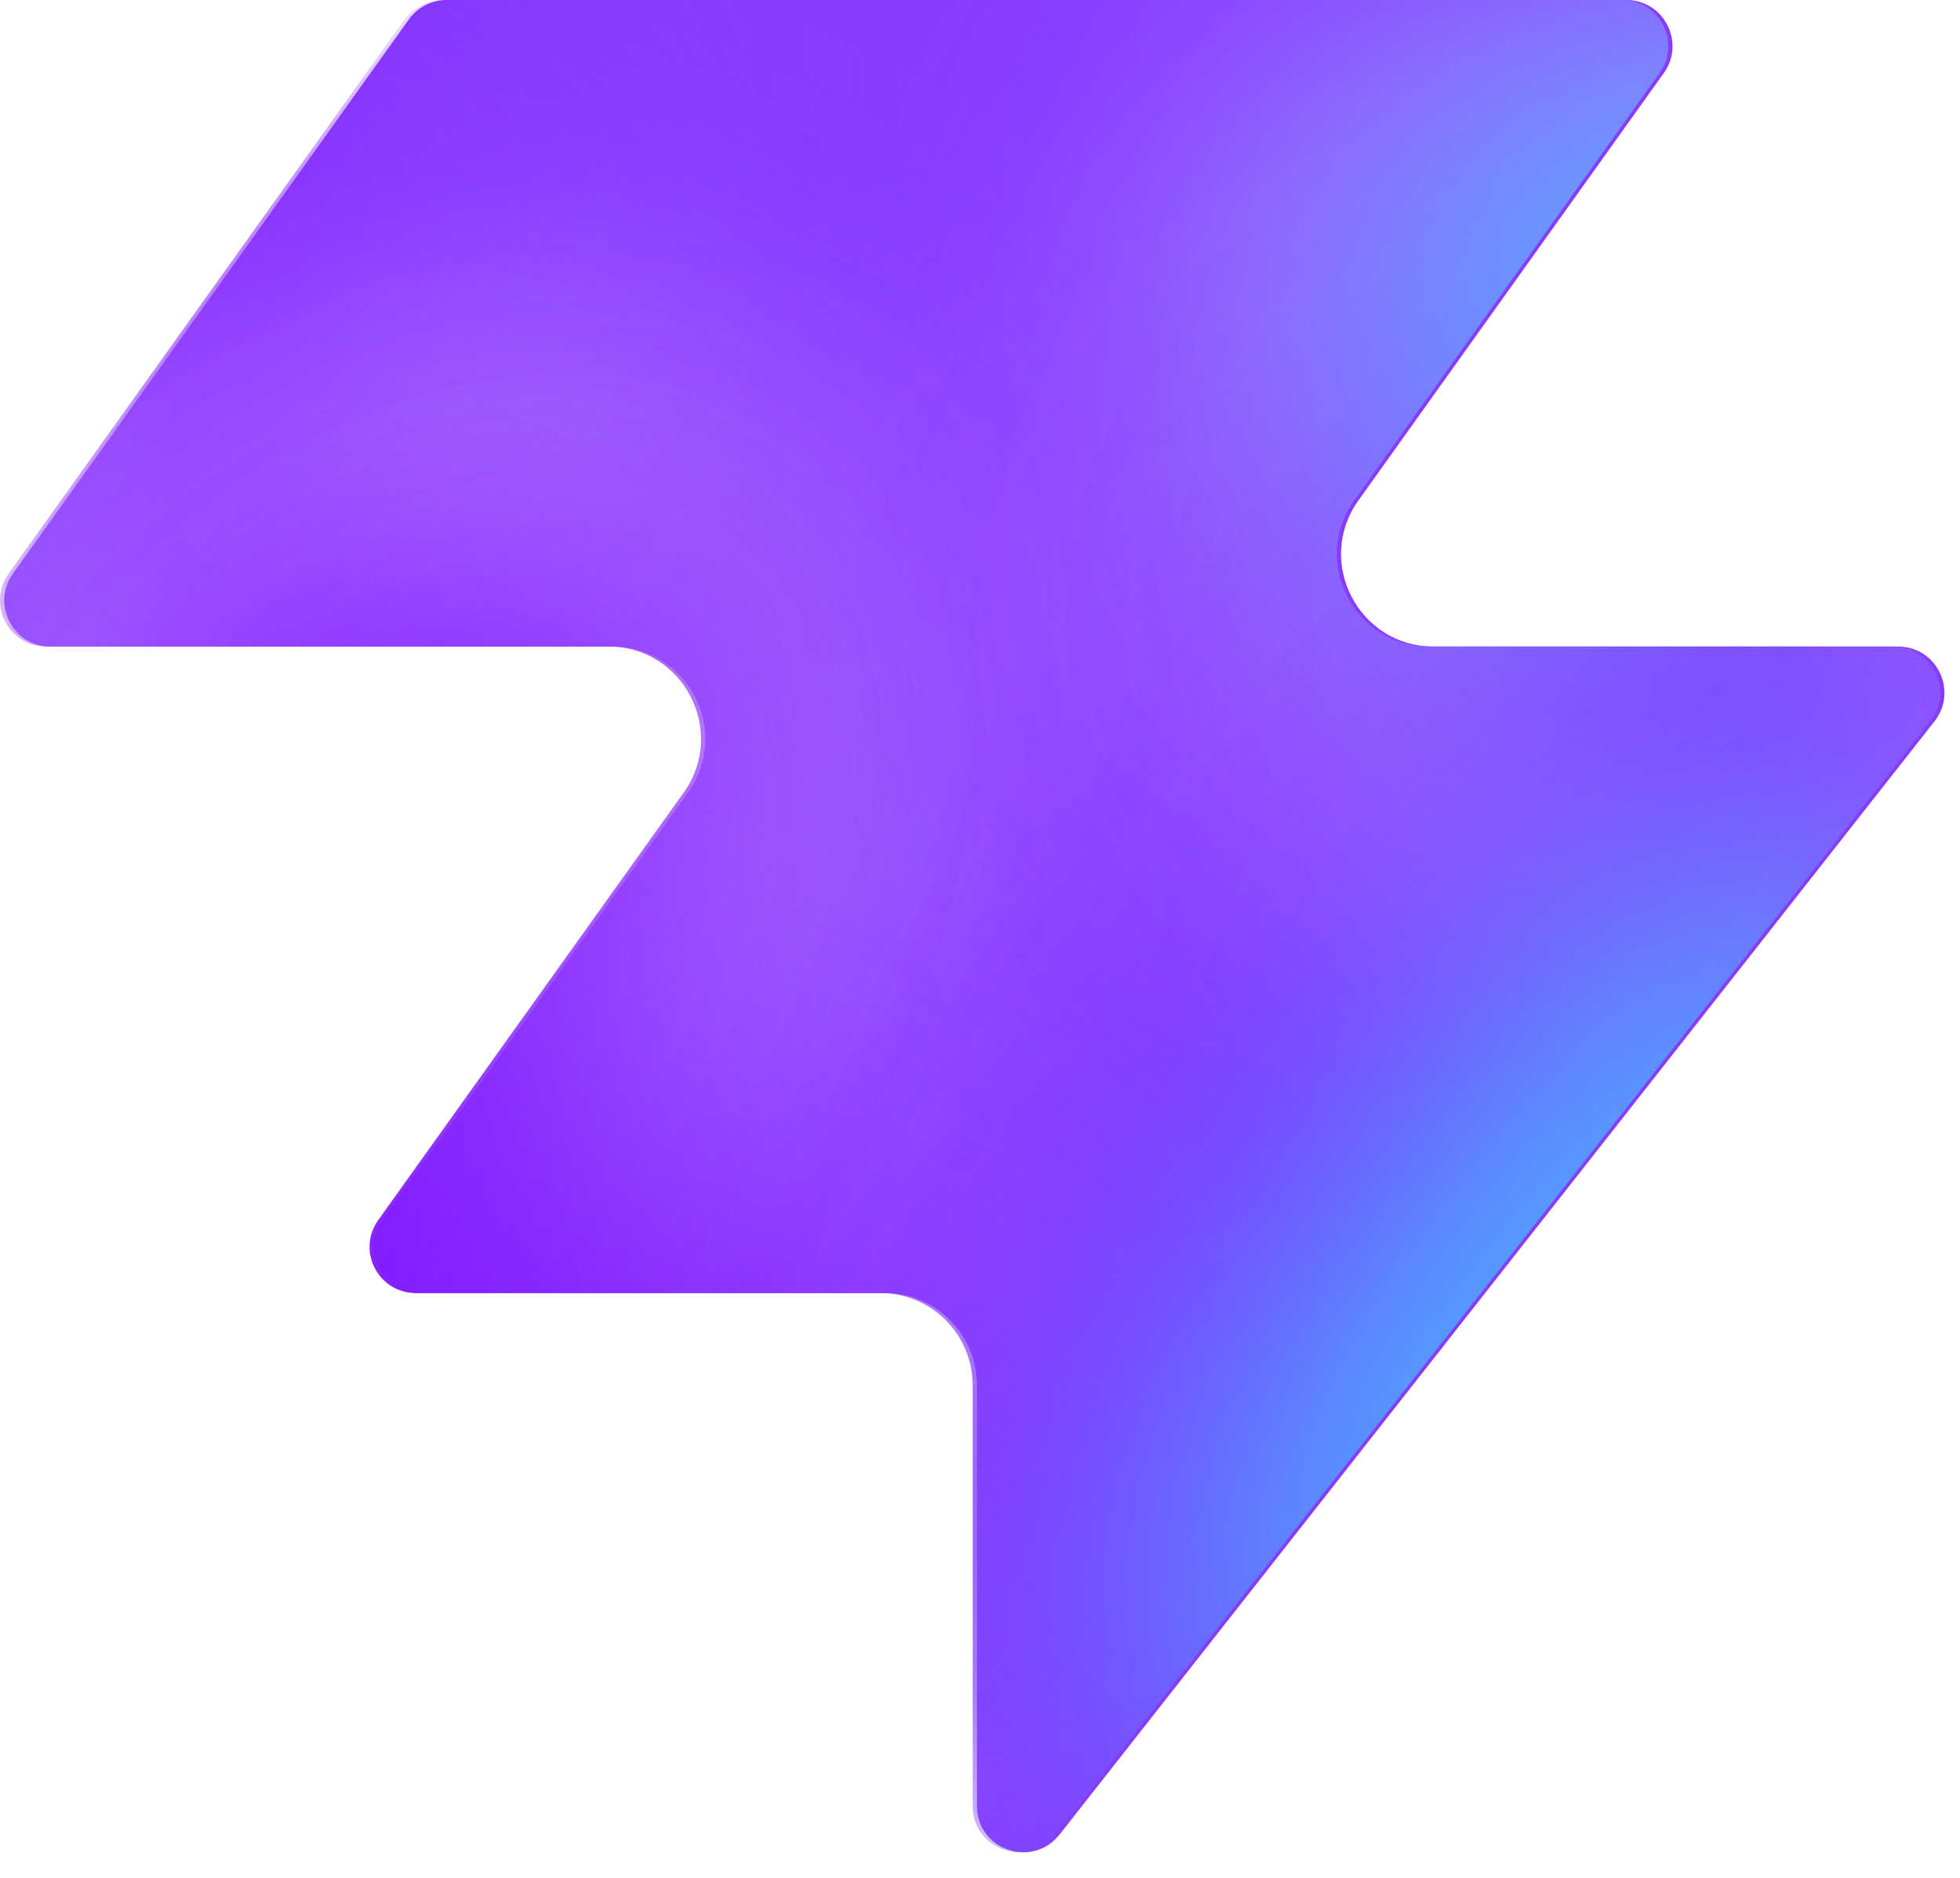
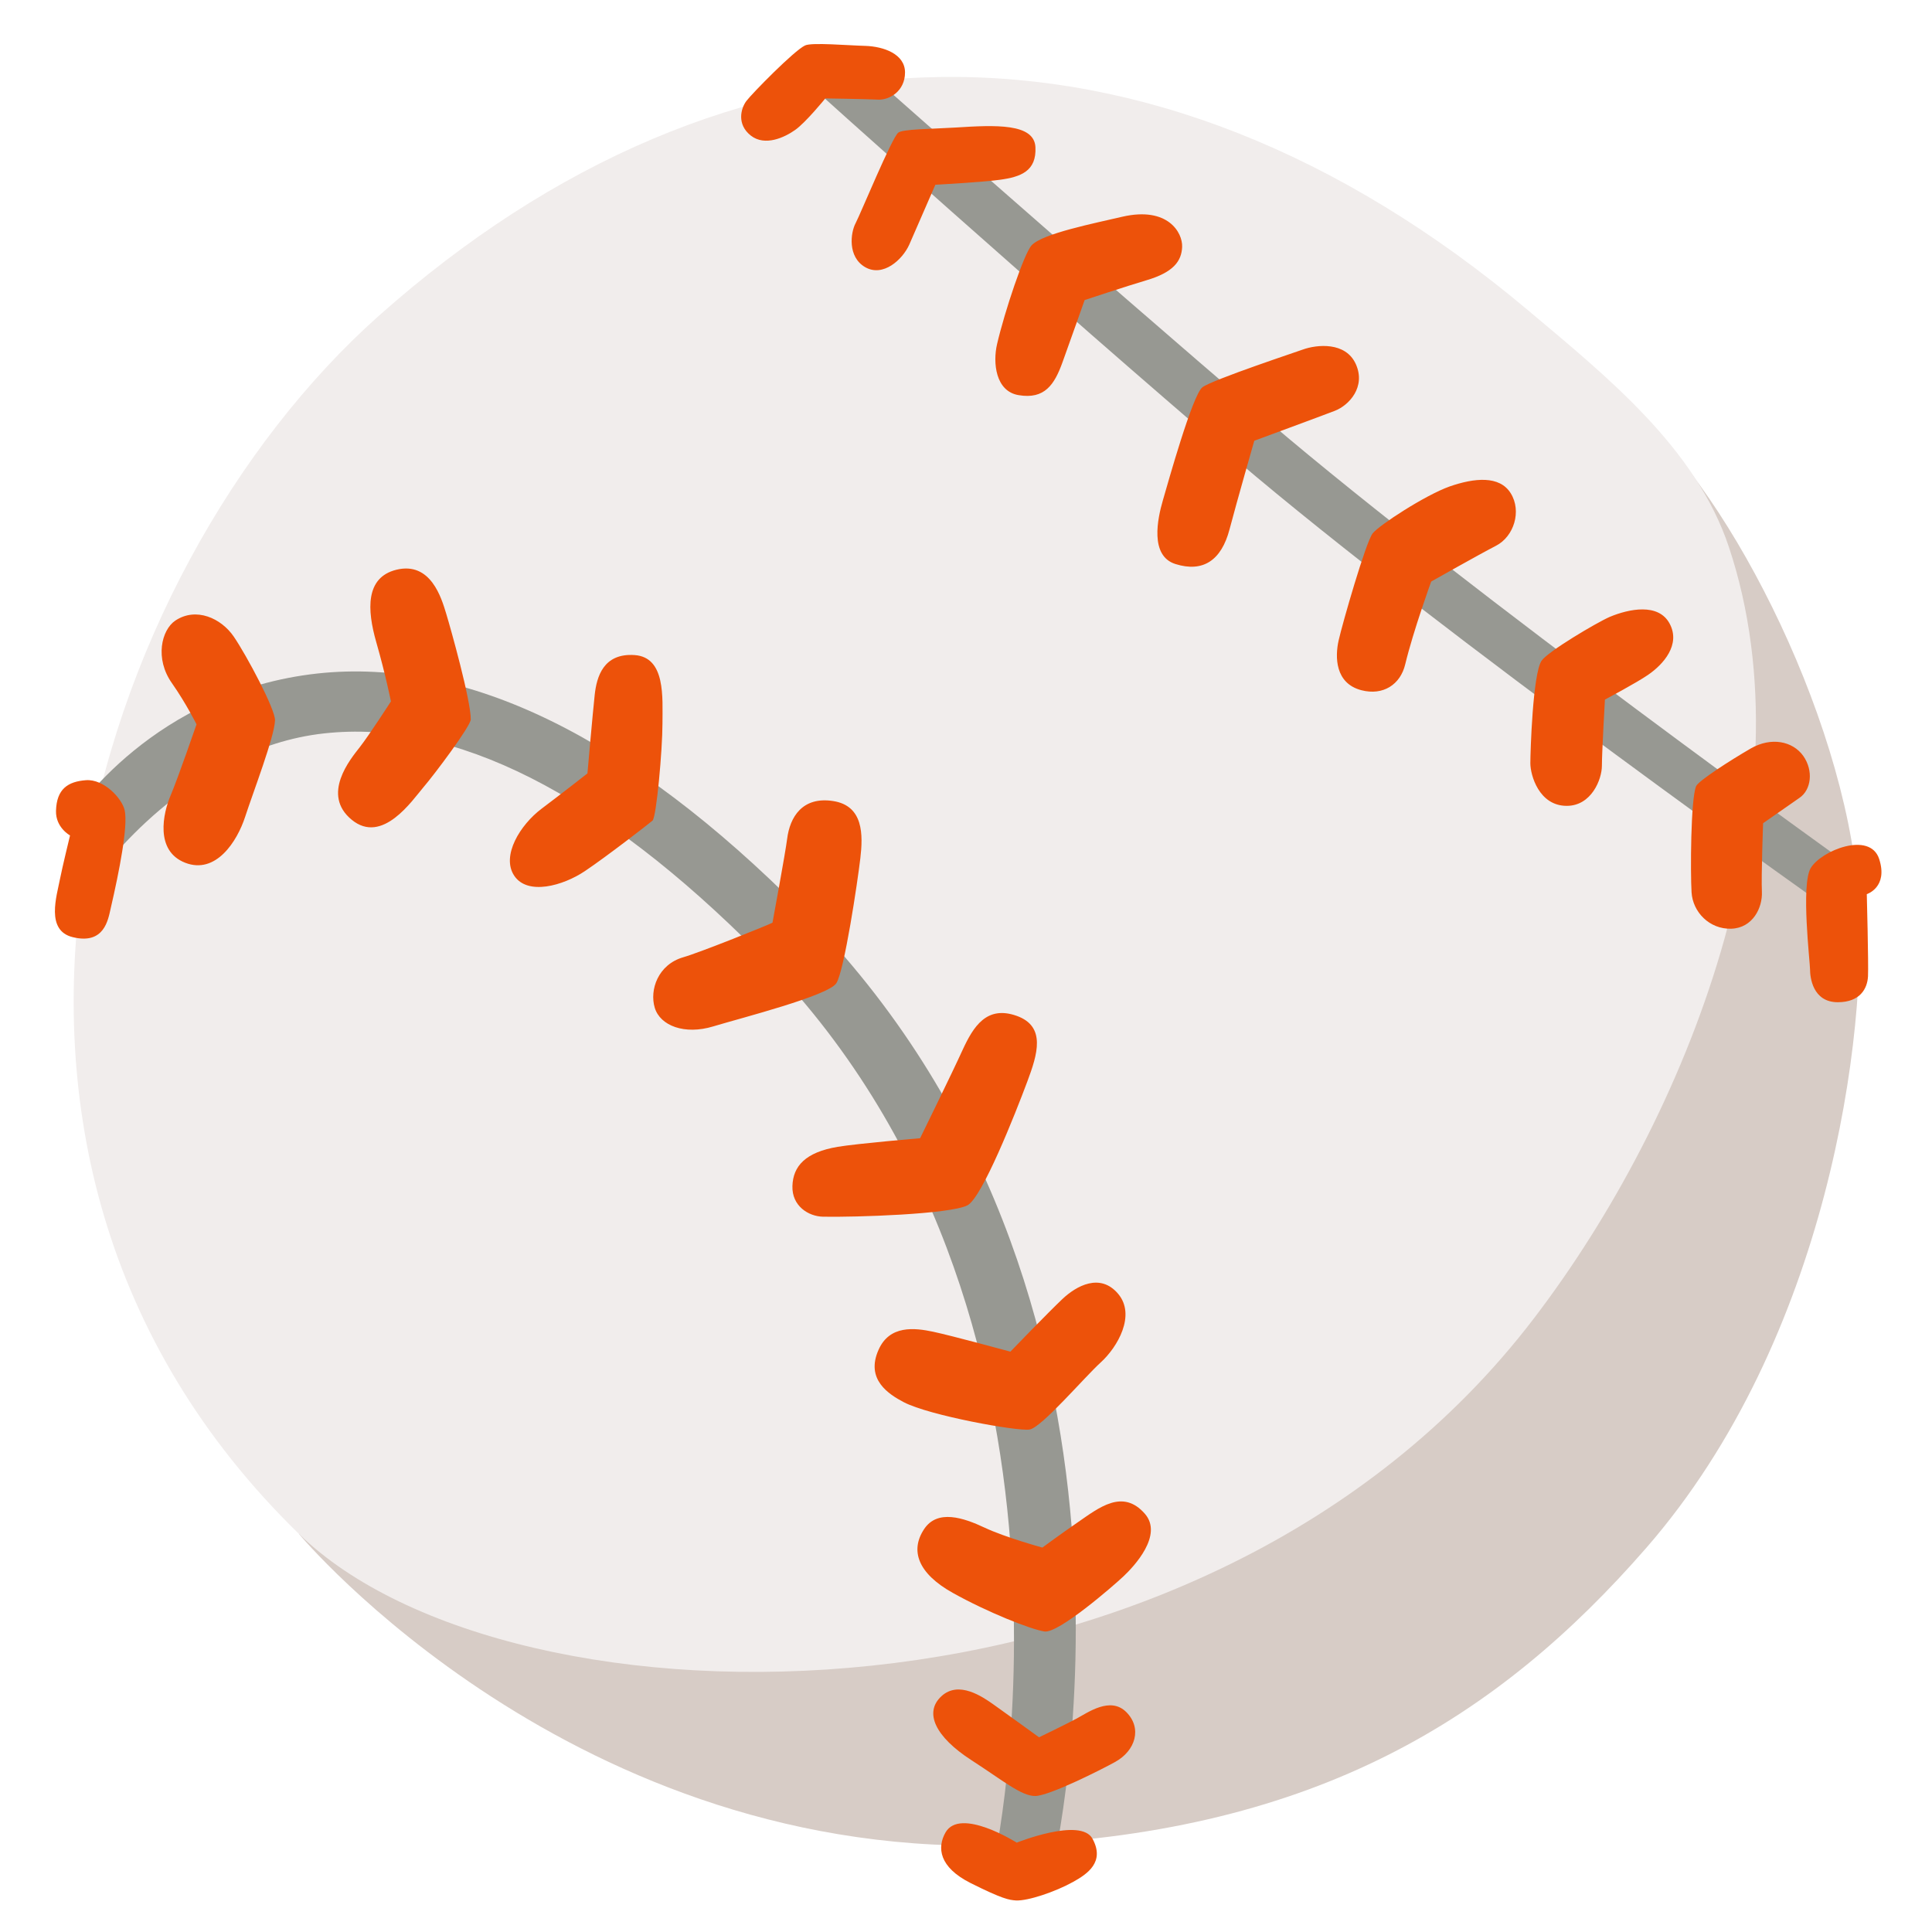
- <svg xmlns="http://www.w3.org/2000/svg" width="48" height="46" fill="none" viewBox="0 0 48 46">
-   <path fill="#863bff" d="M25.946 44.938c-.664.845-2.021.375-2.021-.698V33.937a2.26 2.26 0 0 0-2.262-2.262H10.287c-.92 0-1.456-1.04-.92-1.788l7.48-10.471c1.07-1.497 0-3.578-1.842-3.578H1.237c-.92 0-1.456-1.04-.92-1.788L10.013.474c.214-.297.556-.474.92-.474h28.894c.92 0 1.456 1.04.92 1.788l-7.48 10.471c-1.07 1.498 0 3.579 1.842 3.579h11.377c.943 0 1.473 1.088.89 1.83L25.947 44.94z" style="fill:#863bff;fill:color(display-p3 .525 .23 1);fill-opacity:1" />
-   <mask id="a" width="48" height="46" x="0" y="0" maskUnits="userSpaceOnUse" style="mask-type:alpha">
-     <path fill="#000" d="M25.842 44.938c-.664.844-2.021.375-2.021-.698V33.937a2.26 2.26 0 0 0-2.262-2.262H10.183c-.92 0-1.456-1.04-.92-1.788l7.48-10.471c1.07-1.498 0-3.579-1.842-3.579H1.133c-.92 0-1.456-1.04-.92-1.787L9.91.473c.214-.297.556-.474.92-.474h28.894c.92 0 1.456 1.04.92 1.788l-7.48 10.471c-1.07 1.498 0 3.578 1.842 3.578h11.377c.943 0 1.473 1.088.89 1.832L25.843 44.94z" style="fill:#000;fill-opacity:1" />
-   </mask>
-   <g mask="url(#a)">
-     <g filter="url(#b)">
-       <ellipse cx="5.508" cy="14.704" fill="#ede6ff" rx="5.508" ry="14.704" style="fill:#ede6ff;fill:color(display-p3 .927 .903 1);fill-opacity:1" transform="matrix(.00324 1 1 -.00324 -4.47 31.516)" />
-     </g>
-     <g filter="url(#c)">
-       <ellipse cx="10.399" cy="29.851" fill="#ede6ff" rx="10.399" ry="29.851" style="fill:#ede6ff;fill:color(display-p3 .927 .903 1);fill-opacity:1" transform="matrix(.00324 1 1 -.00324 -39.328 7.883)" />
-     </g>
-     <g filter="url(#d)">
-       <ellipse cx="5.508" cy="30.487" fill="#7e14ff" rx="5.508" ry="30.487" style="fill:#7e14ff;fill:color(display-p3 .492 .077 1);fill-opacity:1" transform="rotate(89.814 -25.913 -14.639)scale(1 -1)" />
-     </g>
-     <g filter="url(#e)">
-       <ellipse cx="5.508" cy="30.599" fill="#7e14ff" rx="5.508" ry="30.599" style="fill:#7e14ff;fill:color(display-p3 .492 .077 1);fill-opacity:1" transform="rotate(89.814 -32.644 -3.334)scale(1 -1)" />
-     </g>
-     <g filter="url(#f)">
-       <ellipse cx="5.508" cy="30.599" fill="#7e14ff" rx="5.508" ry="30.599" style="fill:#7e14ff;fill:color(display-p3 .492 .077 1);fill-opacity:1" transform="matrix(.00324 1 1 -.00324 -34.34 30.47)" />
-     </g>
-     <g filter="url(#g)">
-       <ellipse cx="14.072" cy="22.078" fill="#ede6ff" rx="14.072" ry="22.078" style="fill:#ede6ff;fill:color(display-p3 .927 .903 1);fill-opacity:1" transform="rotate(93.35 24.506 48.493)scale(-1 1)" />
-     </g>
-     <g filter="url(#h)">
-       <ellipse cx="3.47" cy="21.501" fill="#7e14ff" rx="3.47" ry="21.501" style="fill:#7e14ff;fill:color(display-p3 .492 .077 1);fill-opacity:1" transform="rotate(89.009 28.708 47.59)scale(-1 1)" />
-     </g>
-     <g filter="url(#i)">
-       <ellipse cx="3.47" cy="21.501" fill="#7e14ff" rx="3.47" ry="21.501" style="fill:#7e14ff;fill:color(display-p3 .492 .077 1);fill-opacity:1" transform="rotate(89.009 28.708 47.59)scale(-1 1)" />
-     </g>
-     <g filter="url(#j)">
-       <ellipse cx=".387" cy="8.972" fill="#7e14ff" rx="4.407" ry="29.108" style="fill:#7e14ff;fill:color(display-p3 .492 .077 1);fill-opacity:1" transform="rotate(39.51 .387 8.972)" />
-     </g>
-     <g filter="url(#k)">
-       <ellipse cx="47.523" cy="-6.092" fill="#7e14ff" rx="4.407" ry="29.108" style="fill:#7e14ff;fill:color(display-p3 .492 .077 1);fill-opacity:1" transform="rotate(37.892 47.523 -6.092)" />
-     </g>
-     <g filter="url(#l)">
-       <ellipse cx="41.412" cy="6.333" fill="#47bfff" rx="5.971" ry="9.665" style="fill:#47bfff;fill:color(display-p3 .28 .748 1);fill-opacity:1" transform="rotate(37.892 41.412 6.333)" />
-     </g>
-     <g filter="url(#m)">
-       <ellipse cx="-1.879" cy="38.332" fill="#7e14ff" rx="4.407" ry="29.108" style="fill:#7e14ff;fill:color(display-p3 .492 .077 1);fill-opacity:1" transform="rotate(37.892 -1.88 38.332)" />
-     </g>
-     <g filter="url(#n)">
-       <ellipse cx="-1.879" cy="38.332" fill="#7e14ff" rx="4.407" ry="29.108" style="fill:#7e14ff;fill:color(display-p3 .492 .077 1);fill-opacity:1" transform="rotate(37.892 -1.88 38.332)" />
-     </g>
-     <g filter="url(#o)">
-       <ellipse cx="35.651" cy="29.907" fill="#7e14ff" rx="4.407" ry="29.108" style="fill:#7e14ff;fill:color(display-p3 .492 .077 1);fill-opacity:1" transform="rotate(37.892 35.651 29.907)" />
-     </g>
-     <g filter="url(#p)">
-       <ellipse cx="38.418" cy="32.4" fill="#47bfff" rx="5.971" ry="15.297" style="fill:#47bfff;fill:color(display-p3 .28 .748 1);fill-opacity:1" transform="rotate(37.892 38.418 32.4)" />
-     </g>
-   </g>
-   <defs>
-     <filter id="b" width="60.045" height="41.654" x="-19.77" y="16.149" color-interpolation-filters="sRGB" filterUnits="userSpaceOnUse">
-       <feFlood flood-opacity="0" result="BackgroundImageFix" />
-       <feBlend in="SourceGraphic" in2="BackgroundImageFix" result="shape" />
-       <feGaussianBlur result="effect1_foregroundBlur_2002_17158" stdDeviation="7.659" />
-     </filter>
-     <filter id="c" width="90.34" height="51.437" x="-54.613" y="-7.533" color-interpolation-filters="sRGB" filterUnits="userSpaceOnUse">
-       <feFlood flood-opacity="0" result="BackgroundImageFix" />
-       <feBlend in="SourceGraphic" in2="BackgroundImageFix" result="shape" />
-       <feGaussianBlur result="effect1_foregroundBlur_2002_17158" stdDeviation="7.659" />
-     </filter>
-     <filter id="d" width="79.355" height="29.4" x="-49.64" y="2.03" color-interpolation-filters="sRGB" filterUnits="userSpaceOnUse">
-       <feFlood flood-opacity="0" result="BackgroundImageFix" />
-       <feBlend in="SourceGraphic" in2="BackgroundImageFix" result="shape" />
-       <feGaussianBlur result="effect1_foregroundBlur_2002_17158" stdDeviation="4.596" />
-     </filter>
-     <filter id="e" width="79.579" height="29.4" x="-45.045" y="20.029" color-interpolation-filters="sRGB" filterUnits="userSpaceOnUse">
-       <feFlood flood-opacity="0" result="BackgroundImageFix" />
-       <feBlend in="SourceGraphic" in2="BackgroundImageFix" result="shape" />
-       <feGaussianBlur result="effect1_foregroundBlur_2002_17158" stdDeviation="4.596" />
-     </filter>
-     <filter id="f" width="79.579" height="29.4" x="-43.513" y="21.178" color-interpolation-filters="sRGB" filterUnits="userSpaceOnUse">
-       <feFlood flood-opacity="0" result="BackgroundImageFix" />
-       <feBlend in="SourceGraphic" in2="BackgroundImageFix" result="shape" />
-       <feGaussianBlur result="effect1_foregroundBlur_2002_17158" stdDeviation="4.596" />
-     </filter>
-     <filter id="g" width="74.749" height="58.852" x="15.756" y="-17.901" color-interpolation-filters="sRGB" filterUnits="userSpaceOnUse">
-       <feFlood flood-opacity="0" result="BackgroundImageFix" />
-       <feBlend in="SourceGraphic" in2="BackgroundImageFix" result="shape" />
-       <feGaussianBlur result="effect1_foregroundBlur_2002_17158" stdDeviation="7.659" />
-     </filter>
-     <filter id="h" width="61.377" height="25.362" x="23.548" y="2.284" color-interpolation-filters="sRGB" filterUnits="userSpaceOnUse">
-       <feFlood flood-opacity="0" result="BackgroundImageFix" />
-       <feBlend in="SourceGraphic" in2="BackgroundImageFix" result="shape" />
-       <feGaussianBlur result="effect1_foregroundBlur_2002_17158" stdDeviation="4.596" />
-     </filter>
-     <filter id="i" width="61.377" height="25.362" x="23.548" y="2.284" color-interpolation-filters="sRGB" filterUnits="userSpaceOnUse">
-       <feFlood flood-opacity="0" result="BackgroundImageFix" />
-       <feBlend in="SourceGraphic" in2="BackgroundImageFix" result="shape" />
-       <feGaussianBlur result="effect1_foregroundBlur_2002_17158" stdDeviation="4.596" />
-     </filter>
-     <filter id="j" width="56.045" height="63.649" x="-27.636" y="-22.853" color-interpolation-filters="sRGB" filterUnits="userSpaceOnUse">
-       <feFlood flood-opacity="0" result="BackgroundImageFix" />
-       <feBlend in="SourceGraphic" in2="BackgroundImageFix" result="shape" />
-       <feGaussianBlur result="effect1_foregroundBlur_2002_17158" stdDeviation="4.596" />
-     </filter>
-     <filter id="k" width="54.814" height="64.646" x="20.116" y="-38.415" color-interpolation-filters="sRGB" filterUnits="userSpaceOnUse">
-       <feFlood flood-opacity="0" result="BackgroundImageFix" />
-       <feBlend in="SourceGraphic" in2="BackgroundImageFix" result="shape" />
-       <feGaussianBlur result="effect1_foregroundBlur_2002_17158" stdDeviation="4.596" />
-     </filter>
-     <filter id="l" width="33.541" height="35.313" x="24.641" y="-11.323" color-interpolation-filters="sRGB" filterUnits="userSpaceOnUse">
-       <feFlood flood-opacity="0" result="BackgroundImageFix" />
-       <feBlend in="SourceGraphic" in2="BackgroundImageFix" result="shape" />
-       <feGaussianBlur result="effect1_foregroundBlur_2002_17158" stdDeviation="4.596" />
-     </filter>
-     <filter id="m" width="54.814" height="64.646" x="-29.286" y="6.009" color-interpolation-filters="sRGB" filterUnits="userSpaceOnUse">
-       <feFlood flood-opacity="0" result="BackgroundImageFix" />
-       <feBlend in="SourceGraphic" in2="BackgroundImageFix" result="shape" />
-       <feGaussianBlur result="effect1_foregroundBlur_2002_17158" stdDeviation="4.596" />
-     </filter>
-     <filter id="n" width="54.814" height="64.646" x="-29.286" y="6.009" color-interpolation-filters="sRGB" filterUnits="userSpaceOnUse">
-       <feFlood flood-opacity="0" result="BackgroundImageFix" />
-       <feBlend in="SourceGraphic" in2="BackgroundImageFix" result="shape" />
-       <feGaussianBlur result="effect1_foregroundBlur_2002_17158" stdDeviation="4.596" />
-     </filter>
-     <filter id="o" width="54.814" height="64.646" x="8.244" y="-2.416" color-interpolation-filters="sRGB" filterUnits="userSpaceOnUse">
-       <feFlood flood-opacity="0" result="BackgroundImageFix" />
-       <feBlend in="SourceGraphic" in2="BackgroundImageFix" result="shape" />
-       <feGaussianBlur result="effect1_foregroundBlur_2002_17158" stdDeviation="4.596" />
-     </filter>
-     <filter id="p" width="39.409" height="43.623" x="18.713" y="10.588" color-interpolation-filters="sRGB" filterUnits="userSpaceOnUse">
-       <feFlood flood-opacity="0" result="BackgroundImageFix" />
-       <feBlend in="SourceGraphic" in2="BackgroundImageFix" result="shape" />
-       <feGaussianBlur result="effect1_foregroundBlur_2002_17158" stdDeviation="4.596" />
-     </filter>
-   </defs>
+ <svg xmlns="http://www.w3.org/2000/svg" viewBox="0 0 128 128">
+   <path fill="#d7ccc6" d="m77.01 40.42l-57.2 61.21s18.24 21.91 47.37 20.59c20.04-.91 32.06-8.38 41.9-19.68c12.02-13.81 14.73-34.07 14.03-43.36c-.91-12.02-9.11-27.69-15.49-32.43S77.01 40.42 77.01 40.42" />
+   <path fill="#f1edec" d="M25.09 20.93C6.13 37.8-6.4 76.1 19.81 101.63c14.03 13.66 59.93 14.35 81.79-14.25c10.27-13.43 18.51-34.44 12.94-51.15c-2.19-6.56-8.07-11.27-13.3-15.67C76.1-.57 48.23.34 25.09 20.93" />
+   <path fill="#979892" d="m69.67 124.09l-3.89-.32c.08-.37 8.18-36.77-15.5-60.63c-10.52-10.6-20.21-15.5-28.81-14.55c-8.96.98-14.92 9.28-14.96 9.36l-1.84-3.73c.23-.36 5.51-8.41 16.37-9.6c9.88-1.07 20.67 4.21 32.09 15.71c25.24 25.45 16.9 62.18 16.54 63.76M122 60.81c-.27-.18-26.56-18.79-40.13-30.37C69.67 20.04 53.5 5.51 53.35 5.36l2.81-1.76c.15.14 15.72 13.95 27.88 24.32c13.45 11.47 38.66 29.54 38.93 29.72z" />
+   <path fill="#ed520a" d="M68.35 16.25c-.5.53-1.79 4.39-2.29 6.54c-.29 1.23-.11 3.14 1.43 3.39c1.72.29 2.37-.7 2.9-2.17s1.47-4.13 1.47-4.13s2.74-.91 4.09-1.31c1.8-.53 2.33-1.27 2.37-2.21s-.94-2.7-3.97-2c-1.87.44-5.27 1.11-6 1.89m-8.84-7.46c-.43.35-2.49 5.36-2.82 5.99c-.34.63-.55 2.24.63 2.92s2.47-.49 2.92-1.49c.44-1 1.73-3.97 1.73-3.97s3.15-.17 4.28-.33c1.38-.19 2.43-.57 2.35-2.16s-2.65-1.47-5.3-1.3c-1.67.1-3.5.1-3.79.34m-6.17-5.78c-.72.33-3.52 3.19-3.89 3.68s-.65 1.55.29 2.29s2.25.12 2.94-.37c.7-.49 2-2.09 2-2.09s2.7.04 3.48.08s1.8-.57 1.8-1.8s-1.43-1.72-2.62-1.76c-1.18-.03-3.55-.24-4-.03m26.32 22.65c-.66.52-2.28 6.33-2.62 7.5s-.89 3.67.84 4.21c1.82.57 3.04-.24 3.58-2.3c.5-1.9 1.64-5.87 1.64-5.87s4.37-1.61 5.33-1.98s2.07-1.59 1.4-3.09s-2.58-1.31-3.52-.97c.01.01-6.01 2-6.65 2.5m11.28 9.68c-.46.6-2 5.97-2.25 7.08c-.25 1.1-.24 2.86 1.51 3.31c1.43.37 2.58-.37 2.9-1.72c.54-2.24 1.72-5.48 1.72-5.48s3.11-1.76 4.29-2.37c1.19-.61 1.72-2.29.98-3.48s-2.41-1.02-4.05-.45c-1.63.58-4.69 2.58-5.1 3.11m11.19 8.44c-.58.87-.74 6.01-.74 6.79s.57 2.82 2.41 2.82c1.64 0 2.33-1.76 2.33-2.66s.2-4.38.2-4.38s2.11-1.12 2.86-1.64c1.02-.7 2.17-2 1.43-3.39s-2.7-.98-3.97-.45c-.89.39-4.11 2.3-4.52 2.91m10.24 8.31c-.36.87-.38 5.72-.3 7.03s1.19 2.45 2.62 2.41s2.09-1.39 2.04-2.45s.08-4.54.08-4.54s1.9-1.32 2.41-1.68c.78-.53.94-1.8.25-2.78c-.7-.98-2.13-1.27-3.48-.49s-3.48 2.15-3.62 2.5m7.59 5.43c-.65 1.12-.04 6.22-.04 6.71s.16 2.17 1.84 2.17c1.47 0 1.96-.9 2-1.72s-.08-5.44-.08-5.44s1.43-.45.82-2.33c-.61-1.87-3.86-.55-4.54.61m-57.32 63.89c-.56.99-.44 2.29 1.67 3.35c2.12 1.06 2.55 1.12 3 1.15c.79.04 2.6-.57 3.79-1.23c.95-.53 2.12-1.32 1.28-2.86c-.78-1.44-5.02.26-5.02.26s-3.75-2.38-4.72-.67m-.27-9.03c-1.17 1.08-.4 2.69 1.98 4.23c2.12 1.37 3.31 2.38 4.23 2.38s4.39-1.75 5.29-2.25c1.37-.75 1.81-2.25.75-3.31s-2.56.04-3.31.44s-2.47 1.23-2.47 1.23s-2.25-1.63-3-2.16s-2.32-1.62-3.47-.56m-1.14-11.08c-.96 1.44-.4 2.95 1.89 4.23s5.16 2.42 6.08 2.56s4.54-3 5.24-3.66s2.64-2.73 1.41-4.14c-1.47-1.68-3.04-.4-4.45.57c-1.08.74-2.34 1.67-2.34 1.67s-2.42-.66-3.83-1.32c-1.4-.66-3.12-1.23-4 .09m5.71-11.75s2.51-2.6 3.44-3.48s2.51-1.76 3.7-.35s-.04 3.53-1.15 4.54s-3.92 4.32-4.72 4.45s-6.65-.93-8.33-1.81c-.99-.52-2.56-1.5-1.67-3.48c.73-1.64 2.38-1.45 3.61-1.19s5.12 1.32 5.12 1.32m-5.98-14.14s2.12-4.32 2.82-5.86c.71-1.54 1.59-2.95 3.57-2.25s1.38 2.57.71 4.36c-.79 2.12-3 7.71-3.97 8.2c-1.18.59-7.4.79-9.56.75c-.97-.02-2.07-.71-2.03-2.03s.86-2.24 3-2.6c1.32-.22 5.46-.57 5.46-.57m-9.78-14.28c-.22.13-4.77 1.96-5.91 2.29c-1.67.48-2.25 2.16-1.89 3.35s1.98 1.81 3.88 1.23c1.89-.57 7.62-2.03 8.15-2.86s1.41-6.74 1.59-8.28s.22-3.48-1.81-3.79s-2.86 1.06-3.04 2.51c-.11.89-.97 5.55-.97 5.55m-12.26-9.89s.35-4.01.48-5.2s.57-2.78 2.64-2.64s1.85 2.82 1.85 4.54s-.4 6.21-.66 6.43s-3.04 2.38-4.49 3.35s-3.79 1.62-4.67.3s.4-3.38 1.81-4.44s3.04-2.34 3.04-2.34M26.25 37.75c-2.04.51-1.94 2.64-1.32 4.8s.97 3.92.97 3.92s-1.45 2.25-2.07 3.04s-2.56 3.13-.53 4.8s4.01-1.28 4.76-2.16c.73-.85 3.13-4.05 3.13-4.49c0-1.28-1.32-5.99-1.63-7.01s-1.02-3.47-3.31-2.9m-14.64 3.37c-.91.62-1.37 2.51-.22 4.14c.94 1.34 1.63 2.73 1.63 2.73s-1.23 3.57-1.72 4.72s-1.06 3.66.97 4.45s3.44-1.41 3.97-3.04s1.94-5.29 1.98-6.39c.03-.73-1.89-4.32-2.73-5.55s-2.51-1.98-3.88-1.06M8.26 53.68c.23 1.05-.35 4.01-.93 6.52c-.17.74-.42 2.4-2.51 1.89c-1.81-.44-1.06-2.73-.84-3.88c.13-.68.66-2.86.66-2.86s-.96-.52-.93-1.63c.04-1.45.79-1.94 1.98-2.03s2.39 1.2 2.57 1.99" />
</svg>
